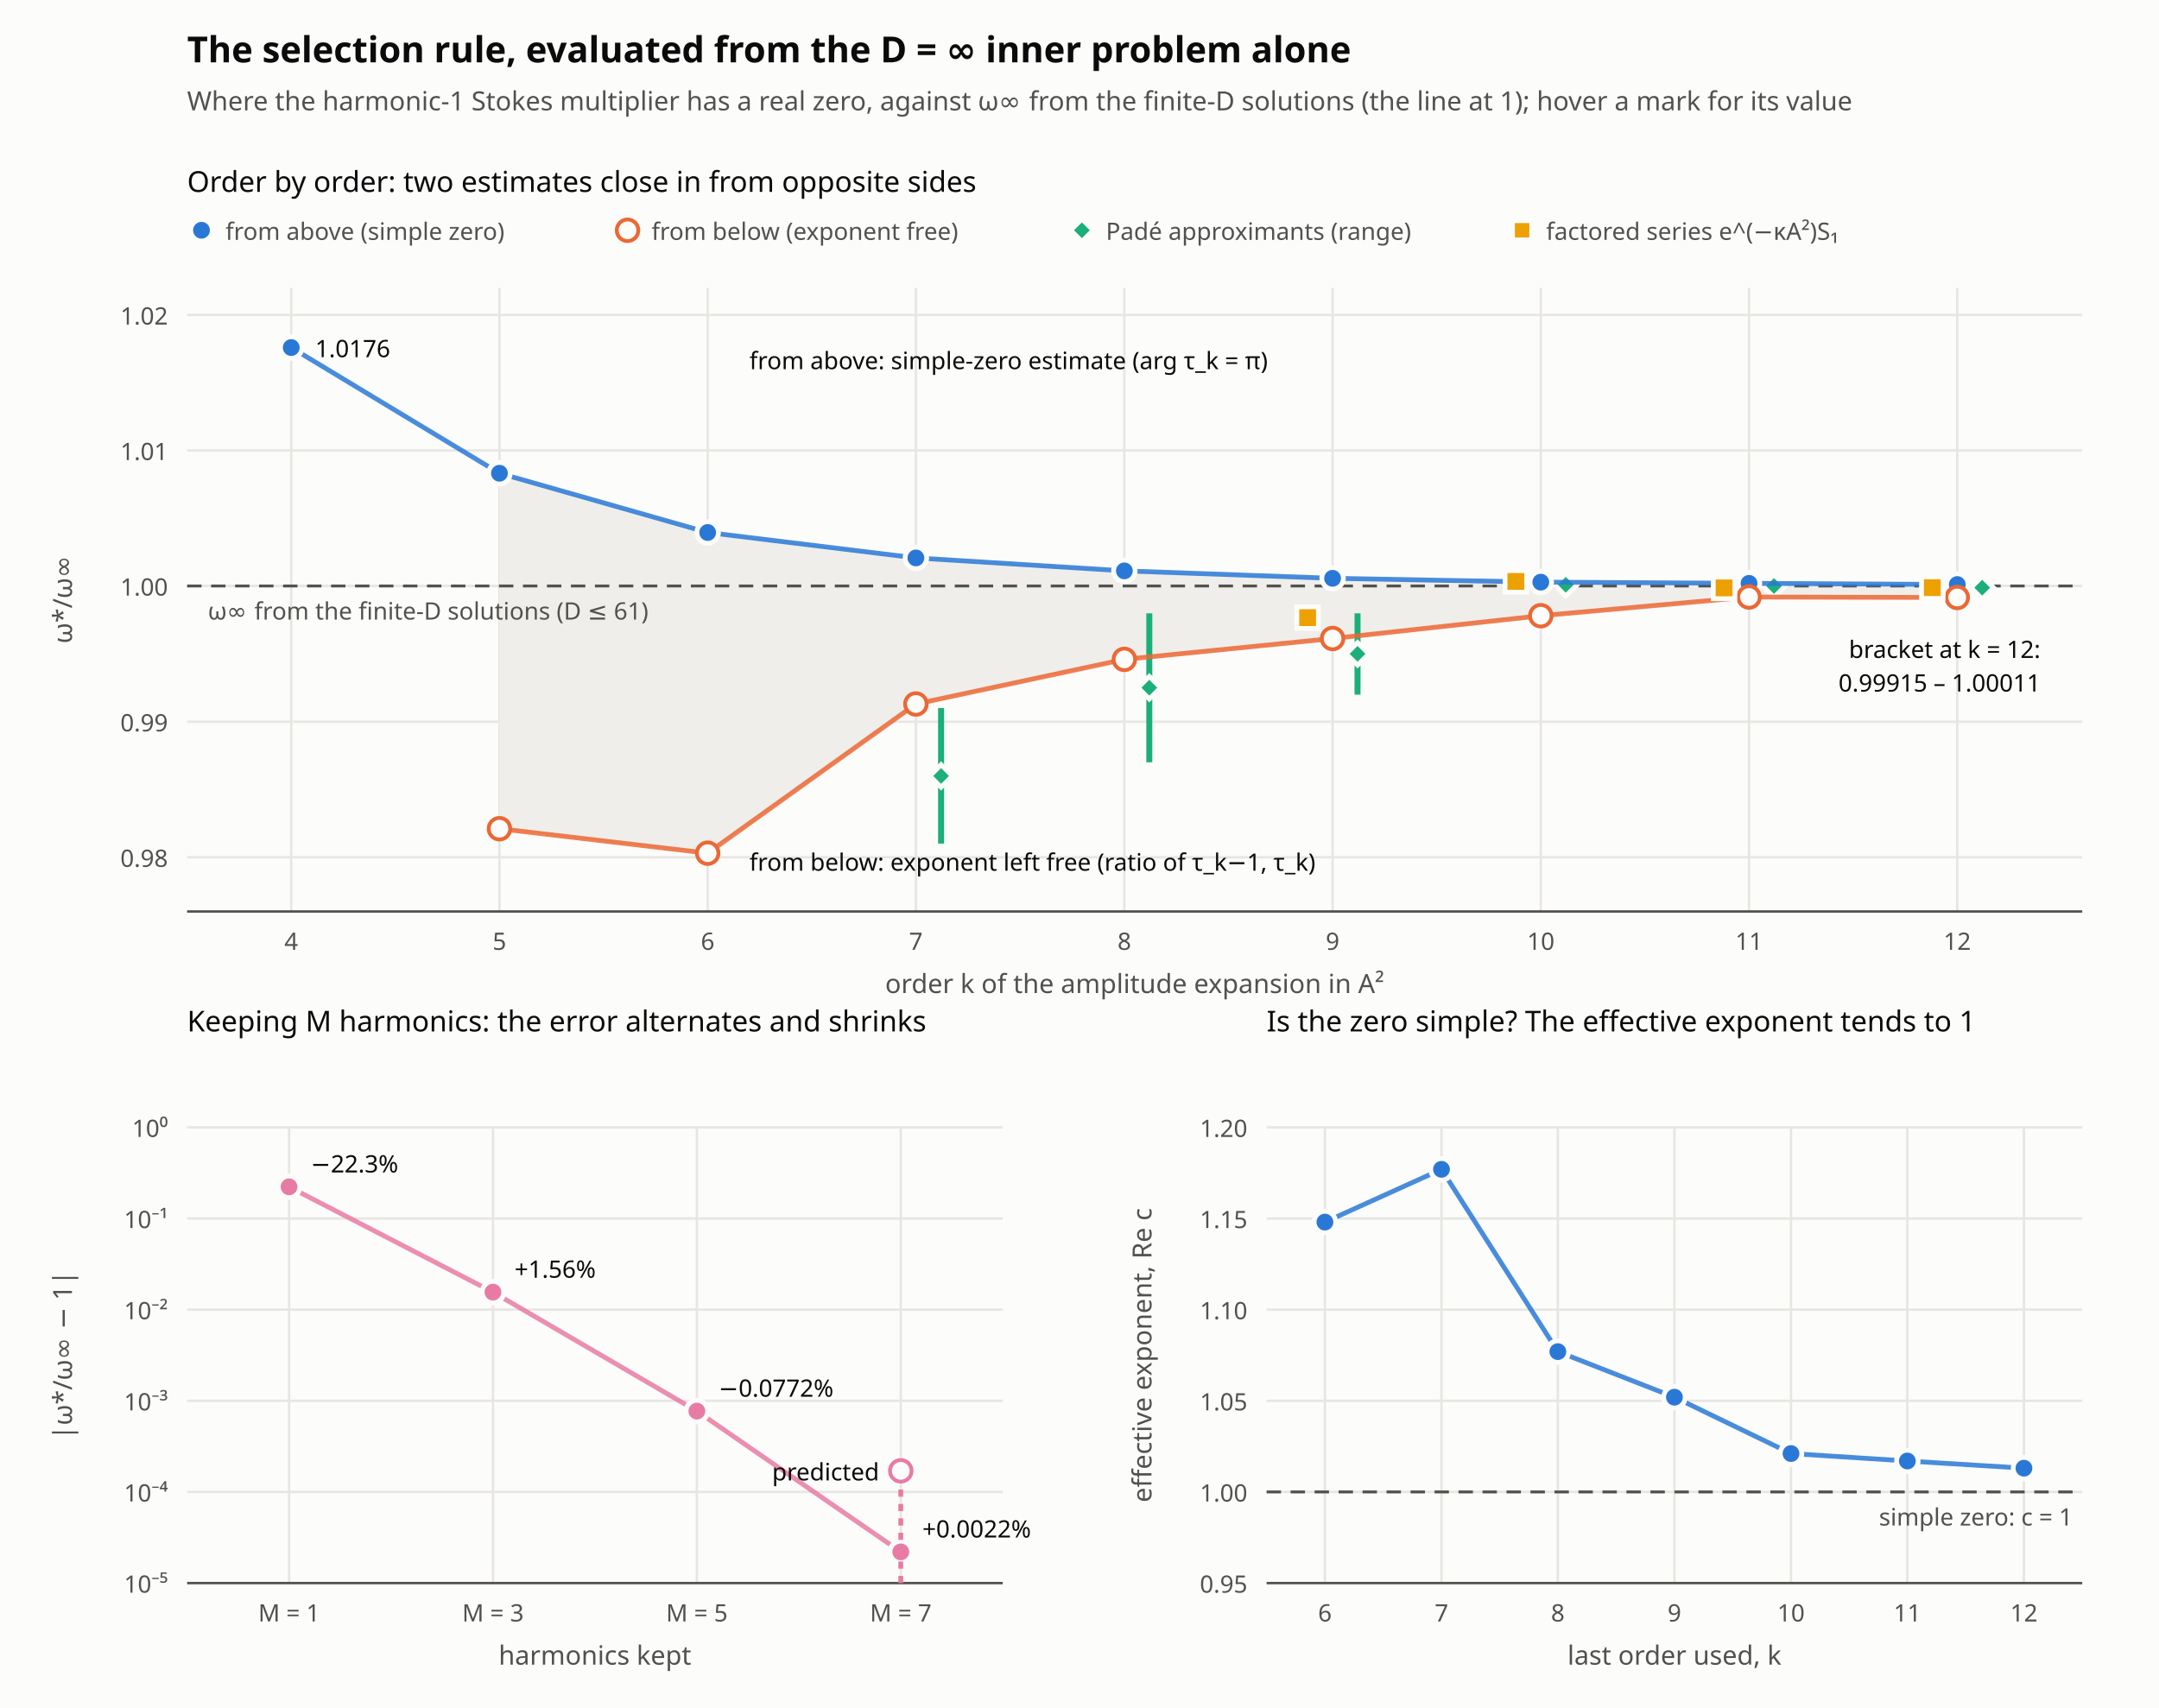
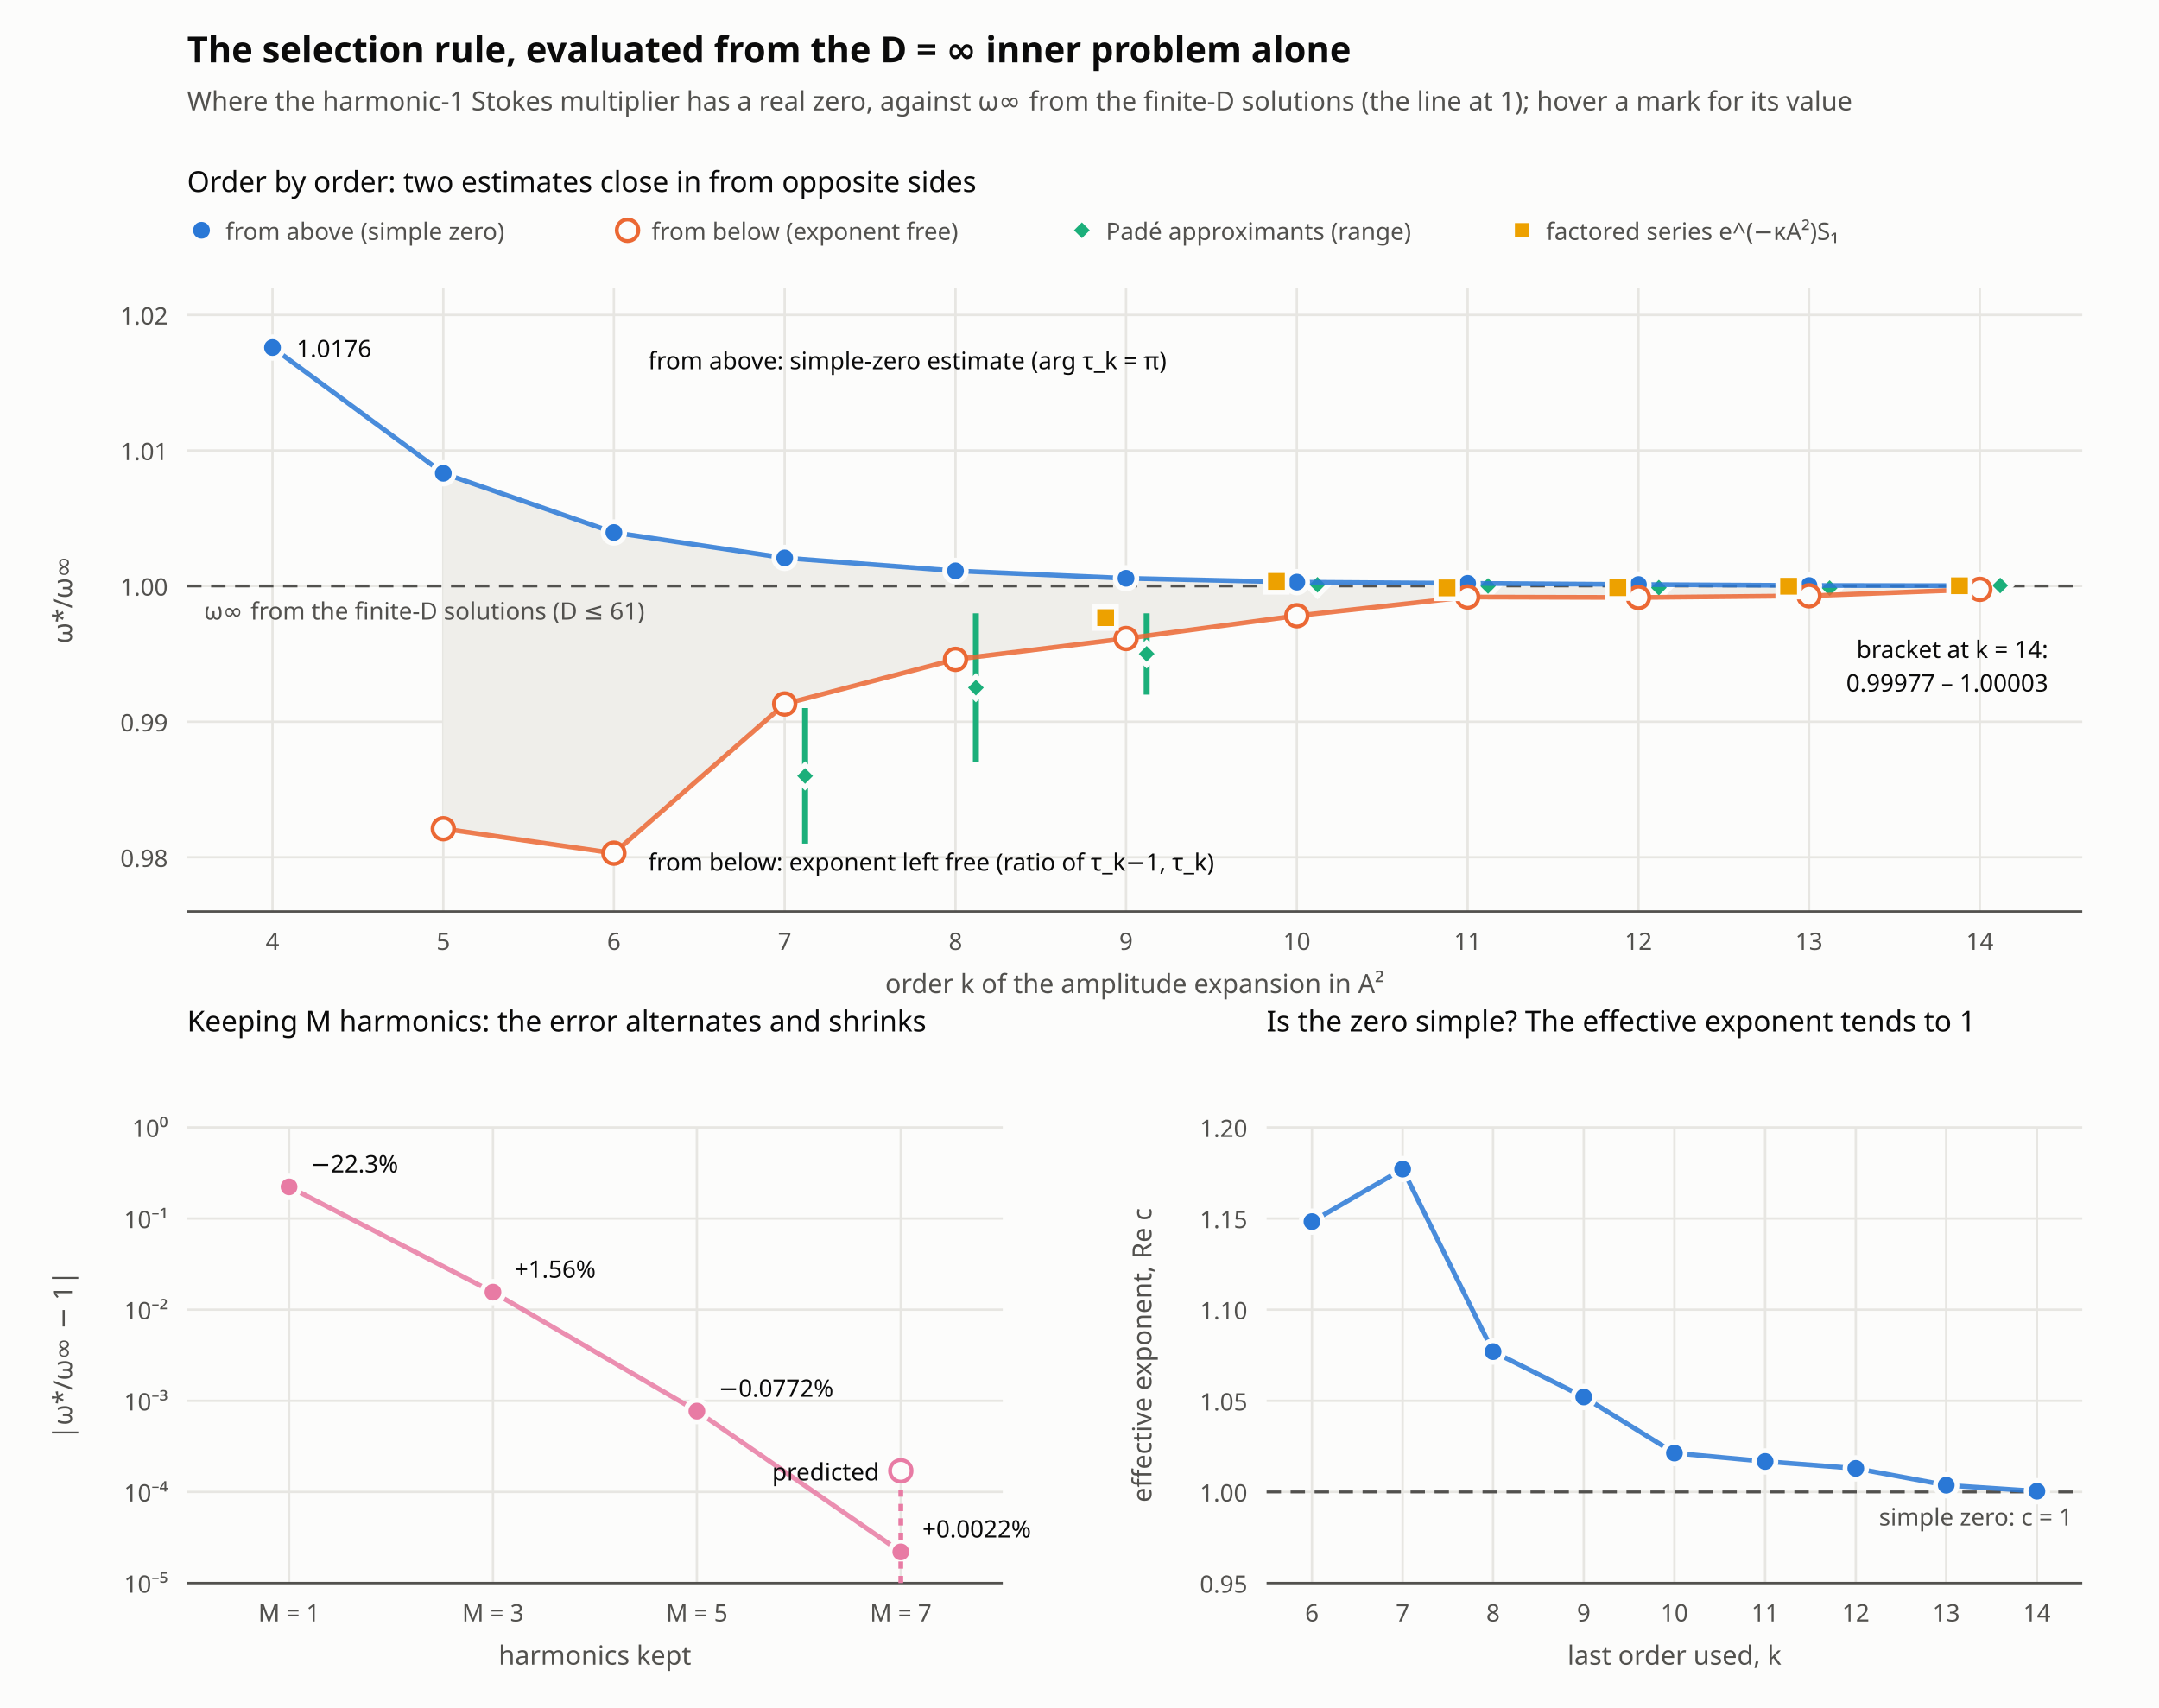
<svg xmlns="http://www.w3.org/2000/svg" width="900" height="712" viewBox="0 0 900 712" font-family="system-ui, sans-serif">
  <style>@media (prefers-color-scheme: dark){[fill="#fcfcfb"]{fill:#201f1d}[stroke="#fcfcfb"]{stroke:#201f1d}[fill="#0b0b0b"]{fill:#e8e6e3}[stroke="#0b0b0b"]{stroke:#e8e6e3}[fill="#52514e"]{fill:#a8a49d}[stroke="#52514e"]{stroke:#a8a49d}[fill="#e7e6e2"]{fill:#343230}[stroke="#e7e6e2"]{stroke:#343230}[fill="#efeeea"]{fill:#2a2927}[stroke="#efeeea"]{stroke:#2a2927}[fill="#eb6834"]{fill:#dd5c26}[stroke="#eb6834"]{stroke:#dd5c26}[fill="#7a7668"]{fill:#948e82}[stroke="#7a7668"]{stroke:#948e82}}</style>
  <rect width="900" height="712" fill="#fcfcfb" />
  <text x="78.0" y="26.0" font-size="15" fill="#0b0b0b" text-anchor="start" font-weight="bold">The selection rule, evaluated from the D = ∞ inner problem alone</text>
  <text x="78.0" y="46.0" font-size="11" fill="#52514e" text-anchor="start" font-weight="normal">Where the harmonic-1 Stokes multiplier has a real zero, against ω∞ from the finite-D solutions (the line at 1); hover a mark for its value</text>
  <text x="78.0" y="80.0" font-size="12" fill="#0b0b0b" text-anchor="start" font-weight="normal">Order by order: two estimates close in from opposite sides</text>
  <line x1="78.0" y1="357.4" x2="868.0" y2="357.4" stroke="#e7e6e2" stroke-width="1" />
  <text x="70.0" y="361.4" font-size="10" fill="#52514e" text-anchor="end" font-weight="normal">0.98</text>
  <line x1="78.0" y1="300.9" x2="868.0" y2="300.9" stroke="#e7e6e2" stroke-width="1" />
  <text x="70.0" y="304.9" font-size="10" fill="#52514e" text-anchor="end" font-weight="normal">0.99</text>
  <line x1="78.0" y1="244.3" x2="868.0" y2="244.3" stroke="#e7e6e2" stroke-width="1" />
  <text x="70.0" y="248.3" font-size="10" fill="#52514e" text-anchor="end" font-weight="normal">1.00</text>
  <line x1="78.0" y1="187.8" x2="868.0" y2="187.8" stroke="#e7e6e2" stroke-width="1" />
  <text x="70.0" y="191.8" font-size="10" fill="#52514e" text-anchor="end" font-weight="normal">1.01</text>
  <line x1="78.0" y1="131.3" x2="868.0" y2="131.3" stroke="#e7e6e2" stroke-width="1" />
  <text x="70.0" y="135.3" font-size="10" fill="#52514e" text-anchor="end" font-weight="normal">1.02</text>
-   <line x1="121.4" y1="120.0" x2="121.4" y2="380.0" stroke="#e7e6e2" stroke-width="1" />
-   <text x="121.4" y="396.0" font-size="10" fill="#52514e" text-anchor="middle" font-weight="normal">4</text>
-   <line x1="208.2" y1="120.0" x2="208.2" y2="380.0" stroke="#e7e6e2" stroke-width="1" />
-   <text x="208.2" y="396.0" font-size="10" fill="#52514e" text-anchor="middle" font-weight="normal">5</text>
-   <line x1="295.0" y1="120.0" x2="295.0" y2="380.0" stroke="#e7e6e2" stroke-width="1" />
-   <text x="295.0" y="396.0" font-size="10" fill="#52514e" text-anchor="middle" font-weight="normal">6</text>
-   <line x1="381.8" y1="120.0" x2="381.8" y2="380.0" stroke="#e7e6e2" stroke-width="1" />
-   <text x="381.8" y="396.0" font-size="10" fill="#52514e" text-anchor="middle" font-weight="normal">7</text>
-   <line x1="468.7" y1="120.0" x2="468.7" y2="380.0" stroke="#e7e6e2" stroke-width="1" />
-   <text x="468.7" y="396.0" font-size="10" fill="#52514e" text-anchor="middle" font-weight="normal">8</text>
-   <line x1="555.5" y1="120.0" x2="555.5" y2="380.0" stroke="#e7e6e2" stroke-width="1" />
-   <text x="555.5" y="396.0" font-size="10" fill="#52514e" text-anchor="middle" font-weight="normal">9</text>
-   <line x1="642.3" y1="120.0" x2="642.3" y2="380.0" stroke="#e7e6e2" stroke-width="1" />
-   <text x="642.3" y="396.0" font-size="10" fill="#52514e" text-anchor="middle" font-weight="normal">10</text>
-   <line x1="729.1" y1="120.0" x2="729.1" y2="380.0" stroke="#e7e6e2" stroke-width="1" />
-   <text x="729.1" y="396.0" font-size="10" fill="#52514e" text-anchor="middle" font-weight="normal">11</text>
-   <line x1="815.9" y1="120.0" x2="815.9" y2="380.0" stroke="#e7e6e2" stroke-width="1" />
-   <text x="815.9" y="396.0" font-size="10" fill="#52514e" text-anchor="middle" font-weight="normal">12</text>
+   <line x1="113.6" y1="120.0" x2="113.6" y2="380.0" stroke="#e7e6e2" stroke-width="1" />
+   <text x="113.6" y="396.0" font-size="10" fill="#52514e" text-anchor="middle" font-weight="normal">4</text>
+   <line x1="184.8" y1="120.0" x2="184.8" y2="380.0" stroke="#e7e6e2" stroke-width="1" />
+   <text x="184.8" y="396.0" font-size="10" fill="#52514e" text-anchor="middle" font-weight="normal">5</text>
+   <line x1="255.9" y1="120.0" x2="255.9" y2="380.0" stroke="#e7e6e2" stroke-width="1" />
+   <text x="255.9" y="396.0" font-size="10" fill="#52514e" text-anchor="middle" font-weight="normal">6</text>
+   <line x1="327.1" y1="120.0" x2="327.1" y2="380.0" stroke="#e7e6e2" stroke-width="1" />
+   <text x="327.1" y="396.0" font-size="10" fill="#52514e" text-anchor="middle" font-weight="normal">7</text>
+   <line x1="398.3" y1="120.0" x2="398.3" y2="380.0" stroke="#e7e6e2" stroke-width="1" />
+   <text x="398.3" y="396.0" font-size="10" fill="#52514e" text-anchor="middle" font-weight="normal">8</text>
+   <line x1="469.4" y1="120.0" x2="469.4" y2="380.0" stroke="#e7e6e2" stroke-width="1" />
+   <text x="469.4" y="396.0" font-size="10" fill="#52514e" text-anchor="middle" font-weight="normal">9</text>
+   <line x1="540.6" y1="120.0" x2="540.6" y2="380.0" stroke="#e7e6e2" stroke-width="1" />
+   <text x="540.6" y="396.0" font-size="10" fill="#52514e" text-anchor="middle" font-weight="normal">10</text>
+   <line x1="611.8" y1="120.0" x2="611.8" y2="380.0" stroke="#e7e6e2" stroke-width="1" />
+   <text x="611.8" y="396.0" font-size="10" fill="#52514e" text-anchor="middle" font-weight="normal">11</text>
+   <line x1="683.0" y1="120.0" x2="683.0" y2="380.0" stroke="#e7e6e2" stroke-width="1" />
+   <text x="683.0" y="396.0" font-size="10" fill="#52514e" text-anchor="middle" font-weight="normal">12</text>
+   <line x1="754.1" y1="120.0" x2="754.1" y2="380.0" stroke="#e7e6e2" stroke-width="1" />
+   <text x="754.1" y="396.0" font-size="10" fill="#52514e" text-anchor="middle" font-weight="normal">13</text>
+   <line x1="825.3" y1="120.0" x2="825.3" y2="380.0" stroke="#e7e6e2" stroke-width="1" />
+   <text x="825.3" y="396.0" font-size="10" fill="#52514e" text-anchor="middle" font-weight="normal">14</text>
  <line x1="78.0" y1="380.0" x2="868.0" y2="380.0" stroke="#52514e" stroke-width="1" />
  <text x="473.0" y="414.0" font-size="11" fill="#52514e" text-anchor="middle" font-weight="normal">order k of the amplitude expansion in A²</text>
  <text x="30.0" y="250.0" font-size="11" fill="#52514e" text-anchor="middle" transform="rotate(-90 30.0 250.0)">ω*/ω∞</text>
-   <polygon points="208.2,197.3 295.0,222.0 381.8,232.6 468.7,238.0 555.5,241.1 642.3,242.7 729.1,243.2 815.9,243.7 815.9,249.1 729.1,248.9 642.3,256.7 555.5,266.2 468.7,274.9 381.8,293.5 295.0,355.7 208.2,345.5" fill="#efeeea" />
+   <polygon points="184.8,197.3 255.9,222.0 327.1,232.6 398.3,238.0 469.4,241.1 540.6,242.7 611.8,243.2 683.0,243.7 754.1,244.1 825.3,244.2 825.3,245.7 754.1,248.4 683.0,249.1 611.8,248.9 540.6,256.7 469.4,266.2 398.3,274.9 327.1,293.5 255.9,355.7 184.8,345.5" fill="#efeeea" />
  <line x1="78.0" y1="244.3" x2="868.0" y2="244.3" stroke="#52514e" stroke-width="1.2" stroke-dasharray="6 4" />
-   <text x="86.7" y="258.3" font-size="10" fill="#52514e" text-anchor="start" font-weight="normal">ω∞ from the finite-D solutions (D ≤ 61)</text>
-   <line x1="392.3" y1="351.7" x2="392.3" y2="295.2" stroke="#1baf7a" stroke-width="2.5" />
-   <line x1="479.1" y1="317.8" x2="479.1" y2="255.7" stroke="#1baf7a" stroke-width="2.5" />
-   <line x1="565.9" y1="289.6" x2="565.9" y2="255.7" stroke="#1baf7a" stroke-width="2.5" />
-   <line x1="652.7" y1="247.2" x2="652.7" y2="240.4" stroke="#1baf7a" stroke-width="2.5" />
-   <line x1="739.5" y1="248.9" x2="739.5" y2="239.8" stroke="#1baf7a" stroke-width="2.5" />
-   <line x1="826.3" y1="245.1" x2="826.3" y2="244.9" stroke="#1baf7a" stroke-width="2.5" />
-   <g>
-     <polygon points="392.3,318.8 397.0,323.5 392.3,328.2 387.6,323.5" fill="#1baf7a" stroke="#fcfcfb" stroke-width="2" />
-   </g>
-   <g>
-     <polygon points="479.1,282.0 483.8,286.7 479.1,291.4 474.4,286.7" fill="#1baf7a" stroke="#fcfcfb" stroke-width="2" />
-   </g>
-   <g>
-     <polygon points="565.9,267.9 570.6,272.6 565.9,277.3 561.2,272.6" fill="#1baf7a" stroke="#fcfcfb" stroke-width="2" />
-   </g>
-   <g>
-     <polygon points="652.7,239.1 657.4,243.8 652.7,248.5 648.0,243.8" fill="#1baf7a" stroke="#fcfcfb" stroke-width="2" />
-   </g>
-   <g>
-     <polygon points="739.5,239.6 744.2,244.3 739.5,249.0 734.8,244.3" fill="#1baf7a" stroke="#fcfcfb" stroke-width="2" />
-   </g>
-   <g>
-     <polygon points="826.3,240.3 831.0,245.0 826.3,249.7 821.6,245.0" fill="#1baf7a" stroke="#fcfcfb" stroke-width="2" />
-   </g>
-   <path d="M121.4,144.9 L208.2,197.3 L295.0,222.0 L381.8,232.6 L468.7,238.0 L555.5,241.1 L642.3,242.7 L729.1,243.2 L815.9,243.7" fill="none" stroke="#2a78d6" stroke-width="2" stroke-opacity="0.85" stroke-linejoin="round" />
-   <path d="M208.2,345.5 L295.0,355.7 L381.8,293.5 L468.7,274.9 L555.5,266.2 L642.3,256.7 L729.1,248.9 L815.9,249.1" fill="none" stroke="#eb6834" stroke-width="2" stroke-opacity="0.85" stroke-linejoin="round" />
-   <g>
-     <circle cx="121.4" cy="144.9" r="4.5" fill="#2a78d6" stroke="#fcfcfb" stroke-width="2" />
-   </g>
-   <g>
-     <circle cx="208.2" cy="197.3" r="4.5" fill="#2a78d6" stroke="#fcfcfb" stroke-width="2" />
-   </g>
-   <g>
-     <circle cx="295.0" cy="222.0" r="4.5" fill="#2a78d6" stroke="#fcfcfb" stroke-width="2" />
-   </g>
-   <g>
-     <circle cx="381.8" cy="232.6" r="4.5" fill="#2a78d6" stroke="#fcfcfb" stroke-width="2" />
-   </g>
-   <g>
-     <circle cx="468.7" cy="238.0" r="4.5" fill="#2a78d6" stroke="#fcfcfb" stroke-width="2" />
-   </g>
-   <g>
-     <circle cx="555.5" cy="241.1" r="4.5" fill="#2a78d6" stroke="#fcfcfb" stroke-width="2" />
-   </g>
-   <g>
-     <circle cx="642.3" cy="242.7" r="4.5" fill="#2a78d6" stroke="#fcfcfb" stroke-width="2" />
-   </g>
-   <g>
-     <circle cx="729.1" cy="243.2" r="4.5" fill="#2a78d6" stroke="#fcfcfb" stroke-width="2" />
-   </g>
-   <g>
-     <circle cx="815.9" cy="243.7" r="4.5" fill="#2a78d6" stroke="#fcfcfb" stroke-width="2" />
-   </g>
-   <g>
-     <circle cx="208.2" cy="345.5" r="4.5" fill="#fcfcfb" stroke="#eb6834" stroke-width="1.6" />
-   </g>
-   <g>
-     <circle cx="295.0" cy="355.7" r="4.5" fill="#fcfcfb" stroke="#eb6834" stroke-width="1.6" />
-   </g>
-   <g>
-     <circle cx="381.8" cy="293.5" r="4.5" fill="#fcfcfb" stroke="#eb6834" stroke-width="1.6" />
-   </g>
-   <g>
-     <circle cx="468.7" cy="274.9" r="4.5" fill="#fcfcfb" stroke="#eb6834" stroke-width="1.6" />
-   </g>
-   <g>
-     <circle cx="555.5" cy="266.2" r="4.5" fill="#fcfcfb" stroke="#eb6834" stroke-width="1.6" />
-   </g>
-   <g>
-     <circle cx="642.3" cy="256.7" r="4.5" fill="#fcfcfb" stroke="#eb6834" stroke-width="1.6" />
-   </g>
-   <g>
-     <circle cx="729.1" cy="248.9" r="4.5" fill="#fcfcfb" stroke="#eb6834" stroke-width="1.6" />
-   </g>
-   <g>
-     <circle cx="815.9" cy="249.1" r="4.5" fill="#fcfcfb" stroke="#eb6834" stroke-width="1.6" />
-   </g>
-   <g>
-     <rect x="540.6" y="253.0" width="9.0" height="9.0" fill="#eda100" stroke="#fcfcfb" stroke-width="2" />
-   </g>
-   <g>
-     <rect x="627.4" y="237.9" width="9.0" height="9.0" fill="#eda100" stroke="#fcfcfb" stroke-width="2" />
-   </g>
-   <g>
-     <rect x="714.2" y="240.6" width="9.0" height="9.0" fill="#eda100" stroke="#fcfcfb" stroke-width="2" />
-   </g>
-   <g>
-     <rect x="801.0" y="240.5" width="9.0" height="9.0" fill="#eda100" stroke="#fcfcfb" stroke-width="2" />
-   </g>
-   <text x="131.4" y="148.9" font-size="10" fill="#0b0b0b" text-anchor="start" font-weight="normal">1.0176</text>
-   <text x="850.6" y="274.3" font-size="10" fill="#0b0b0b" text-anchor="end" font-weight="normal">bracket at k = 12:</text>
-   <text x="850.6" y="288.3" font-size="10" fill="#0b0b0b" text-anchor="end" font-weight="normal">0.99915 – 1.00011</text>
-   <text x="312.4" y="153.9" font-size="10" fill="#0b0b0b" text-anchor="start" font-weight="normal">from above: simple-zero estimate (arg τ_k = π)</text>
-   <text x="312.4" y="363.0" font-size="10" fill="#0b0b0b" text-anchor="start" font-weight="normal">from below: exponent left free (ratio of τ_k−1, τ_k)</text>
+   <text x="85.1" y="258.3" font-size="10" fill="#52514e" text-anchor="start" font-weight="normal">ω∞ from the finite-D solutions (D ≤ 61)</text>
+   <line x1="335.6" y1="351.7" x2="335.6" y2="295.2" stroke="#1baf7a" stroke-width="2.5" />
+   <line x1="406.8" y1="317.8" x2="406.8" y2="255.7" stroke="#1baf7a" stroke-width="2.5" />
+   <line x1="478.0" y1="289.6" x2="478.0" y2="255.7" stroke="#1baf7a" stroke-width="2.5" />
+   <line x1="549.2" y1="247.2" x2="549.2" y2="240.4" stroke="#1baf7a" stroke-width="2.5" />
+   <line x1="620.3" y1="248.9" x2="620.3" y2="239.8" stroke="#1baf7a" stroke-width="2.5" />
+   <line x1="691.5" y1="245.1" x2="691.5" y2="244.9" stroke="#1baf7a" stroke-width="2.5" />
+   <line x1="762.7" y1="245.5" x2="762.7" y2="244.9" stroke="#1baf7a" stroke-width="2.5" />
+   <line x1="833.8" y1="244.6" x2="833.8" y2="243.6" stroke="#1baf7a" stroke-width="2.5" />
+   <g>
+     <polygon points="335.6,318.8 340.3,323.5 335.6,328.2 330.9,323.5" fill="#1baf7a" stroke="#fcfcfb" stroke-width="2" />
+   </g>
+   <g>
+     <polygon points="406.8,282.0 411.5,286.7 406.8,291.4 402.1,286.7" fill="#1baf7a" stroke="#fcfcfb" stroke-width="2" />
+   </g>
+   <g>
+     <polygon points="478.0,267.9 482.7,272.6 478.0,277.3 473.3,272.6" fill="#1baf7a" stroke="#fcfcfb" stroke-width="2" />
+   </g>
+   <g>
+     <polygon points="549.2,239.1 553.9,243.8 549.2,248.5 544.5,243.8" fill="#1baf7a" stroke="#fcfcfb" stroke-width="2" />
+   </g>
+   <g>
+     <polygon points="620.3,239.6 625.0,244.3 620.3,249.0 615.6,244.3" fill="#1baf7a" stroke="#fcfcfb" stroke-width="2" />
+   </g>
+   <g>
+     <polygon points="691.5,240.3 696.2,245.0 691.5,249.7 686.8,245.0" fill="#1baf7a" stroke="#fcfcfb" stroke-width="2" />
+   </g>
+   <g>
+     <polygon points="762.7,240.5 767.4,245.2 762.7,249.9 758.0,245.2" fill="#1baf7a" stroke="#fcfcfb" stroke-width="2" />
+   </g>
+   <g>
+     <polygon points="833.8,239.4 838.5,244.1 833.8,248.8 829.1,244.1" fill="#1baf7a" stroke="#fcfcfb" stroke-width="2" />
+   </g>
+   <path d="M113.6,144.9 L184.8,197.3 L255.9,222.0 L327.1,232.6 L398.3,238.0 L469.4,241.1 L540.6,242.7 L611.8,243.2 L683.0,243.7 L754.1,244.1 L825.3,244.2" fill="none" stroke="#2a78d6" stroke-width="2" stroke-opacity="0.85" stroke-linejoin="round" />
+   <path d="M184.8,345.5 L255.9,355.7 L327.1,293.5 L398.3,274.9 L469.4,266.2 L540.6,256.7 L611.8,248.9 L683.0,249.1 L754.1,248.4 L825.3,245.7" fill="none" stroke="#eb6834" stroke-width="2" stroke-opacity="0.85" stroke-linejoin="round" />
+   <g>
+     <circle cx="113.6" cy="144.9" r="4.5" fill="#2a78d6" stroke="#fcfcfb" stroke-width="2" />
+   </g>
+   <g>
+     <circle cx="184.8" cy="197.3" r="4.5" fill="#2a78d6" stroke="#fcfcfb" stroke-width="2" />
+   </g>
+   <g>
+     <circle cx="255.9" cy="222.0" r="4.5" fill="#2a78d6" stroke="#fcfcfb" stroke-width="2" />
+   </g>
+   <g>
+     <circle cx="327.1" cy="232.6" r="4.5" fill="#2a78d6" stroke="#fcfcfb" stroke-width="2" />
+   </g>
+   <g>
+     <circle cx="398.3" cy="238.0" r="4.5" fill="#2a78d6" stroke="#fcfcfb" stroke-width="2" />
+   </g>
+   <g>
+     <circle cx="469.4" cy="241.1" r="4.5" fill="#2a78d6" stroke="#fcfcfb" stroke-width="2" />
+   </g>
+   <g>
+     <circle cx="540.6" cy="242.7" r="4.5" fill="#2a78d6" stroke="#fcfcfb" stroke-width="2" />
+   </g>
+   <g>
+     <circle cx="611.8" cy="243.2" r="4.5" fill="#2a78d6" stroke="#fcfcfb" stroke-width="2" />
+   </g>
+   <g>
+     <circle cx="683.0" cy="243.7" r="4.5" fill="#2a78d6" stroke="#fcfcfb" stroke-width="2" />
+   </g>
+   <g>
+     <circle cx="754.1" cy="244.1" r="4.5" fill="#2a78d6" stroke="#fcfcfb" stroke-width="2" />
+   </g>
+   <g>
+     <circle cx="825.3" cy="244.2" r="4.5" fill="#2a78d6" stroke="#fcfcfb" stroke-width="2" />
+   </g>
+   <g>
+     <circle cx="184.8" cy="345.5" r="4.5" fill="#fcfcfb" stroke="#eb6834" stroke-width="1.6" />
+   </g>
+   <g>
+     <circle cx="255.9" cy="355.7" r="4.5" fill="#fcfcfb" stroke="#eb6834" stroke-width="1.6" />
+   </g>
+   <g>
+     <circle cx="327.1" cy="293.5" r="4.5" fill="#fcfcfb" stroke="#eb6834" stroke-width="1.6" />
+   </g>
+   <g>
+     <circle cx="398.3" cy="274.9" r="4.5" fill="#fcfcfb" stroke="#eb6834" stroke-width="1.6" />
+   </g>
+   <g>
+     <circle cx="469.4" cy="266.2" r="4.5" fill="#fcfcfb" stroke="#eb6834" stroke-width="1.6" />
+   </g>
+   <g>
+     <circle cx="540.6" cy="256.7" r="4.5" fill="#fcfcfb" stroke="#eb6834" stroke-width="1.6" />
+   </g>
+   <g>
+     <circle cx="611.8" cy="248.9" r="4.5" fill="#fcfcfb" stroke="#eb6834" stroke-width="1.6" />
+   </g>
+   <g>
+     <circle cx="683.0" cy="249.1" r="4.5" fill="#fcfcfb" stroke="#eb6834" stroke-width="1.6" />
+   </g>
+   <g>
+     <circle cx="754.1" cy="248.4" r="4.5" fill="#fcfcfb" stroke="#eb6834" stroke-width="1.6" />
+   </g>
+   <g>
+     <circle cx="825.3" cy="245.7" r="4.5" fill="#fcfcfb" stroke="#eb6834" stroke-width="1.6" />
+   </g>
+   <g>
+     <rect x="456.4" y="253.0" width="9.0" height="9.0" fill="#eda100" stroke="#fcfcfb" stroke-width="2" />
+   </g>
+   <g>
+     <rect x="527.6" y="237.9" width="9.0" height="9.0" fill="#eda100" stroke="#fcfcfb" stroke-width="2" />
+   </g>
+   <g>
+     <rect x="598.7" y="240.6" width="9.0" height="9.0" fill="#eda100" stroke="#fcfcfb" stroke-width="2" />
+   </g>
+   <g>
+     <rect x="669.9" y="240.5" width="9.0" height="9.0" fill="#eda100" stroke="#fcfcfb" stroke-width="2" />
+   </g>
+   <g>
+     <rect x="741.1" y="239.9" width="9.0" height="9.0" fill="#eda100" stroke="#fcfcfb" stroke-width="2" />
+   </g>
+   <g>
+     <rect x="812.3" y="239.7" width="9.0" height="9.0" fill="#eda100" stroke="#fcfcfb" stroke-width="2" />
+   </g>
+   <text x="123.6" y="148.9" font-size="10" fill="#0b0b0b" text-anchor="start" font-weight="normal">1.0176</text>
+   <text x="853.8" y="274.3" font-size="10" fill="#0b0b0b" text-anchor="end" font-weight="normal">bracket at k = 14:</text>
+   <text x="853.8" y="288.3" font-size="10" fill="#0b0b0b" text-anchor="end" font-weight="normal">0.99977 – 1.00003</text>
+   <text x="270.2" y="153.9" font-size="10" fill="#0b0b0b" text-anchor="start" font-weight="normal">from above: simple-zero estimate (arg τ_k = π)</text>
+   <text x="270.2" y="363.0" font-size="10" fill="#0b0b0b" text-anchor="start" font-weight="normal">from below: exponent left free (ratio of τ_k−1, τ_k)</text>
  <g>
    <circle cx="84.0" cy="96.0" r="4.5" fill="#2a78d6" stroke="#fcfcfb" stroke-width="2" />
  </g>
  <text x="94.0" y="100.0" font-size="10" fill="#52514e" text-anchor="start" font-weight="normal">from above (simple zero)</text>
  <g>
    <circle cx="261.6" cy="96.0" r="4.5" fill="#fcfcfb" stroke="#eb6834" stroke-width="1.6" />
  </g>
  <text x="271.6" y="100.0" font-size="10" fill="#52514e" text-anchor="start" font-weight="normal">from below (exponent free)</text>
  <g>
    <polygon points="451.0,91.3 455.7,96.0 451.0,100.7 446.3,96.0" fill="#1baf7a" stroke="#fcfcfb" stroke-width="2" />
  </g>
  <text x="461.0" y="100.0" font-size="10" fill="#52514e" text-anchor="start" font-weight="normal">Padé approximants (range)</text>
  <g>
    <rect x="630.5" y="92.0" width="8.0" height="8.0" fill="#eda100" stroke="#fcfcfb" stroke-width="2" />
  </g>
  <text x="644.5" y="100.0" font-size="10" fill="#52514e" text-anchor="start" font-weight="normal">factored series e^(−κA²)S₁</text>
  <text x="78.0" y="430.0" font-size="12" fill="#0b0b0b" text-anchor="start" font-weight="normal">Keeping M harmonics: the error alternates and shrinks</text>
  <line x1="78.0" y1="660.0" x2="418.0" y2="660.0" stroke="#e7e6e2" stroke-width="1" />
  <text x="70.0" y="664.0" font-size="10" fill="#52514e" text-anchor="end" font-weight="normal">10⁻⁵</text>
  <line x1="78.0" y1="622.0" x2="418.0" y2="622.0" stroke="#e7e6e2" stroke-width="1" />
  <text x="70.0" y="626.0" font-size="10" fill="#52514e" text-anchor="end" font-weight="normal">10⁻⁴</text>
  <line x1="78.0" y1="584.0" x2="418.0" y2="584.0" stroke="#e7e6e2" stroke-width="1" />
  <text x="70.0" y="588.0" font-size="10" fill="#52514e" text-anchor="end" font-weight="normal">10⁻³</text>
  <line x1="78.0" y1="546.0" x2="418.0" y2="546.0" stroke="#e7e6e2" stroke-width="1" />
  <text x="70.0" y="550.0" font-size="10" fill="#52514e" text-anchor="end" font-weight="normal">10⁻²</text>
  <line x1="78.0" y1="508.0" x2="418.0" y2="508.0" stroke="#e7e6e2" stroke-width="1" />
  <text x="70.0" y="512.0" font-size="10" fill="#52514e" text-anchor="end" font-weight="normal">10⁻¹</text>
  <line x1="78.0" y1="470.0" x2="418.0" y2="470.0" stroke="#e7e6e2" stroke-width="1" />
  <text x="70.0" y="474.0" font-size="10" fill="#52514e" text-anchor="end" font-weight="normal">10⁰</text>
  <line x1="120.5" y1="470.0" x2="120.5" y2="660.0" stroke="#e7e6e2" stroke-width="1" />
  <text x="120.5" y="676.0" font-size="10" fill="#52514e" text-anchor="middle" font-weight="normal">M = 1</text>
  <line x1="205.5" y1="470.0" x2="205.5" y2="660.0" stroke="#e7e6e2" stroke-width="1" />
  <text x="205.5" y="676.0" font-size="10" fill="#52514e" text-anchor="middle" font-weight="normal">M = 3</text>
  <line x1="290.5" y1="470.0" x2="290.5" y2="660.0" stroke="#e7e6e2" stroke-width="1" />
  <text x="290.5" y="676.0" font-size="10" fill="#52514e" text-anchor="middle" font-weight="normal">M = 5</text>
  <line x1="375.5" y1="470.0" x2="375.5" y2="660.0" stroke="#e7e6e2" stroke-width="1" />
  <text x="375.5" y="676.0" font-size="10" fill="#52514e" text-anchor="middle" font-weight="normal">M = 7</text>
  <line x1="78.0" y1="660.0" x2="418.0" y2="660.0" stroke="#52514e" stroke-width="1" />
  <text x="248.0" y="694.0" font-size="11" fill="#52514e" text-anchor="middle" font-weight="normal">harmonics kept</text>
  <text x="30.0" y="565.0" font-size="11" fill="#52514e" text-anchor="middle" transform="rotate(-90 30.0 565.0)">|ω*/ω∞ − 1|</text>
  <path d="M120.5,494.8 L205.5,538.7 L290.5,588.3 L375.5,647.0" fill="none" stroke="#e87ba4" stroke-width="2" stroke-opacity="0.85" stroke-linejoin="round" />
  <g>
    <circle cx="120.5" cy="494.8" r="4.5" fill="#e87ba4" stroke="#fcfcfb" stroke-width="2" />
  </g>
  <text x="129.5" y="488.8" font-size="10" fill="#0b0b0b" text-anchor="start" font-weight="normal">−22.3%</text>
  <g>
    <circle cx="205.5" cy="538.7" r="4.5" fill="#e87ba4" stroke="#fcfcfb" stroke-width="2" />
  </g>
  <text x="214.5" y="532.7" font-size="10" fill="#0b0b0b" text-anchor="start" font-weight="normal">+1.56%</text>
  <g>
    <circle cx="290.5" cy="588.3" r="4.5" fill="#e87ba4" stroke="#fcfcfb" stroke-width="2" />
  </g>
  <text x="299.5" y="582.3" font-size="10" fill="#0b0b0b" text-anchor="start" font-weight="normal">−0.0772%</text>
  <g>
    <circle cx="375.5" cy="647.0" r="4.5" fill="#e87ba4" stroke="#fcfcfb" stroke-width="2" />
  </g>
  <text x="384.5" y="641.0" font-size="10" fill="#0b0b0b" text-anchor="start" font-weight="normal">+0.0022%</text>
  <line x1="375.5" y1="660.0" x2="375.5" y2="613.2" stroke="#e87ba4" stroke-width="2" stroke-dasharray="3 3" />
  <g>
    <circle cx="375.5" cy="613.2" r="4.5" fill="#fcfcfb" stroke="#e87ba4" stroke-width="1.6" />
  </g>
  <text x="366.5" y="617.2" font-size="10" fill="#0b0b0b" text-anchor="end" font-weight="normal">predicted</text>
  <text x="528.0" y="430.0" font-size="12" fill="#0b0b0b" text-anchor="start" font-weight="normal">Is the zero simple? The effective exponent tends to 1</text>
  <line x1="528.0" y1="660.0" x2="868.0" y2="660.0" stroke="#e7e6e2" stroke-width="1" />
  <text x="520.0" y="664.0" font-size="10" fill="#52514e" text-anchor="end" font-weight="normal">0.95</text>
  <line x1="528.0" y1="622.0" x2="868.0" y2="622.0" stroke="#e7e6e2" stroke-width="1" />
  <text x="520.0" y="626.0" font-size="10" fill="#52514e" text-anchor="end" font-weight="normal">1.00</text>
  <line x1="528.0" y1="584.0" x2="868.0" y2="584.0" stroke="#e7e6e2" stroke-width="1" />
  <text x="520.0" y="588.0" font-size="10" fill="#52514e" text-anchor="end" font-weight="normal">1.05</text>
  <line x1="528.0" y1="546.0" x2="868.0" y2="546.0" stroke="#e7e6e2" stroke-width="1" />
  <text x="520.0" y="550.0" font-size="10" fill="#52514e" text-anchor="end" font-weight="normal">1.10</text>
  <line x1="528.0" y1="508.0" x2="868.0" y2="508.0" stroke="#e7e6e2" stroke-width="1" />
  <text x="520.0" y="512.0" font-size="10" fill="#52514e" text-anchor="end" font-weight="normal">1.15</text>
  <line x1="528.0" y1="470.0" x2="868.0" y2="470.0" stroke="#e7e6e2" stroke-width="1" />
  <text x="520.0" y="474.0" font-size="10" fill="#52514e" text-anchor="end" font-weight="normal">1.20</text>
-   <line x1="552.3" y1="470.0" x2="552.3" y2="660.0" stroke="#e7e6e2" stroke-width="1" />
-   <text x="552.3" y="676.0" font-size="10" fill="#52514e" text-anchor="middle" font-weight="normal">6</text>
-   <line x1="600.9" y1="470.0" x2="600.9" y2="660.0" stroke="#e7e6e2" stroke-width="1" />
-   <text x="600.9" y="676.0" font-size="10" fill="#52514e" text-anchor="middle" font-weight="normal">7</text>
-   <line x1="649.4" y1="470.0" x2="649.4" y2="660.0" stroke="#e7e6e2" stroke-width="1" />
-   <text x="649.4" y="676.0" font-size="10" fill="#52514e" text-anchor="middle" font-weight="normal">8</text>
+   <line x1="546.9" y1="470.0" x2="546.9" y2="660.0" stroke="#e7e6e2" stroke-width="1" />
+   <text x="546.9" y="676.0" font-size="10" fill="#52514e" text-anchor="middle" font-weight="normal">6</text>
+   <line x1="584.7" y1="470.0" x2="584.7" y2="660.0" stroke="#e7e6e2" stroke-width="1" />
+   <text x="584.7" y="676.0" font-size="10" fill="#52514e" text-anchor="middle" font-weight="normal">7</text>
+   <line x1="622.4" y1="470.0" x2="622.4" y2="660.0" stroke="#e7e6e2" stroke-width="1" />
+   <text x="622.4" y="676.0" font-size="10" fill="#52514e" text-anchor="middle" font-weight="normal">8</text>
+   <line x1="660.2" y1="470.0" x2="660.2" y2="660.0" stroke="#e7e6e2" stroke-width="1" />
+   <text x="660.2" y="676.0" font-size="10" fill="#52514e" text-anchor="middle" font-weight="normal">9</text>
  <line x1="698.0" y1="470.0" x2="698.0" y2="660.0" stroke="#e7e6e2" stroke-width="1" />
-   <text x="698.0" y="676.0" font-size="10" fill="#52514e" text-anchor="middle" font-weight="normal">9</text>
-   <line x1="746.6" y1="470.0" x2="746.6" y2="660.0" stroke="#e7e6e2" stroke-width="1" />
-   <text x="746.6" y="676.0" font-size="10" fill="#52514e" text-anchor="middle" font-weight="normal">10</text>
-   <line x1="795.1" y1="470.0" x2="795.1" y2="660.0" stroke="#e7e6e2" stroke-width="1" />
-   <text x="795.1" y="676.0" font-size="10" fill="#52514e" text-anchor="middle" font-weight="normal">11</text>
-   <line x1="843.7" y1="470.0" x2="843.7" y2="660.0" stroke="#e7e6e2" stroke-width="1" />
-   <text x="843.7" y="676.0" font-size="10" fill="#52514e" text-anchor="middle" font-weight="normal">12</text>
+   <text x="698.0" y="676.0" font-size="10" fill="#52514e" text-anchor="middle" font-weight="normal">10</text>
+   <line x1="735.8" y1="470.0" x2="735.8" y2="660.0" stroke="#e7e6e2" stroke-width="1" />
+   <text x="735.8" y="676.0" font-size="10" fill="#52514e" text-anchor="middle" font-weight="normal">11</text>
+   <line x1="773.6" y1="470.0" x2="773.6" y2="660.0" stroke="#e7e6e2" stroke-width="1" />
+   <text x="773.6" y="676.0" font-size="10" fill="#52514e" text-anchor="middle" font-weight="normal">12</text>
+   <line x1="811.3" y1="470.0" x2="811.3" y2="660.0" stroke="#e7e6e2" stroke-width="1" />
+   <text x="811.3" y="676.0" font-size="10" fill="#52514e" text-anchor="middle" font-weight="normal">13</text>
+   <line x1="849.1" y1="470.0" x2="849.1" y2="660.0" stroke="#e7e6e2" stroke-width="1" />
+   <text x="849.1" y="676.0" font-size="10" fill="#52514e" text-anchor="middle" font-weight="normal">14</text>
  <line x1="528.0" y1="660.0" x2="868.0" y2="660.0" stroke="#52514e" stroke-width="1" />
  <text x="698.0" y="694.0" font-size="11" fill="#52514e" text-anchor="middle" font-weight="normal">last order used, k</text>
  <text x="480.0" y="565.0" font-size="11" fill="#52514e" text-anchor="middle" transform="rotate(-90 480.0 565.0)">effective exponent, Re c</text>
  <line x1="528.0" y1="622.0" x2="868.0" y2="622.0" stroke="#52514e" stroke-width="1.2" stroke-dasharray="6 4" />
  <text x="864.0" y="636.0" font-size="10" fill="#52514e" text-anchor="end" font-weight="normal">simple zero: c = 1</text>
-   <path d="M552.3,509.5 L600.9,487.5 L649.4,563.5 L698.0,582.5 L746.6,606.0 L795.1,609.1 L843.7,612.1" fill="none" stroke="#2a78d6" stroke-width="2" stroke-opacity="0.85" stroke-linejoin="round" />
-   <g>
-     <circle cx="552.3" cy="509.5" r="4.5" fill="#2a78d6" stroke="#fcfcfb" stroke-width="2" />
-   </g>
-   <g>
-     <circle cx="600.9" cy="487.5" r="4.5" fill="#2a78d6" stroke="#fcfcfb" stroke-width="2" />
-   </g>
-   <g>
-     <circle cx="649.4" cy="563.5" r="4.5" fill="#2a78d6" stroke="#fcfcfb" stroke-width="2" />
-   </g>
-   <g>
-     <circle cx="698.0" cy="582.5" r="4.5" fill="#2a78d6" stroke="#fcfcfb" stroke-width="2" />
-   </g>
-   <g>
-     <circle cx="746.6" cy="606.0" r="4.5" fill="#2a78d6" stroke="#fcfcfb" stroke-width="2" />
-   </g>
-   <g>
-     <circle cx="795.1" cy="609.1" r="4.5" fill="#2a78d6" stroke="#fcfcfb" stroke-width="2" />
-   </g>
-   <g>
-     <circle cx="843.7" cy="612.1" r="4.5" fill="#2a78d6" stroke="#fcfcfb" stroke-width="2" />
+   <path d="M546.9,509.3 L584.7,487.4 L622.4,563.5 L660.2,582.4 L698.0,605.8 L735.8,609.3 L773.6,612.2 L811.3,619.2 L849.1,621.7" fill="none" stroke="#2a78d6" stroke-width="2" stroke-opacity="0.85" stroke-linejoin="round" />
+   <g>
+     <circle cx="546.9" cy="509.3" r="4.5" fill="#2a78d6" stroke="#fcfcfb" stroke-width="2" />
+   </g>
+   <g>
+     <circle cx="584.7" cy="487.4" r="4.5" fill="#2a78d6" stroke="#fcfcfb" stroke-width="2" />
+   </g>
+   <g>
+     <circle cx="622.4" cy="563.5" r="4.5" fill="#2a78d6" stroke="#fcfcfb" stroke-width="2" />
+   </g>
+   <g>
+     <circle cx="660.2" cy="582.4" r="4.5" fill="#2a78d6" stroke="#fcfcfb" stroke-width="2" />
+   </g>
+   <g>
+     <circle cx="698.0" cy="605.8" r="4.5" fill="#2a78d6" stroke="#fcfcfb" stroke-width="2" />
+   </g>
+   <g>
+     <circle cx="735.8" cy="609.3" r="4.5" fill="#2a78d6" stroke="#fcfcfb" stroke-width="2" />
+   </g>
+   <g>
+     <circle cx="773.6" cy="612.2" r="4.5" fill="#2a78d6" stroke="#fcfcfb" stroke-width="2" />
+   </g>
+   <g>
+     <circle cx="811.3" cy="619.2" r="4.5" fill="#2a78d6" stroke="#fcfcfb" stroke-width="2" />
+   </g>
+   <g>
+     <circle cx="849.1" cy="621.7" r="4.5" fill="#2a78d6" stroke="#fcfcfb" stroke-width="2" />
  </g>
</svg>
